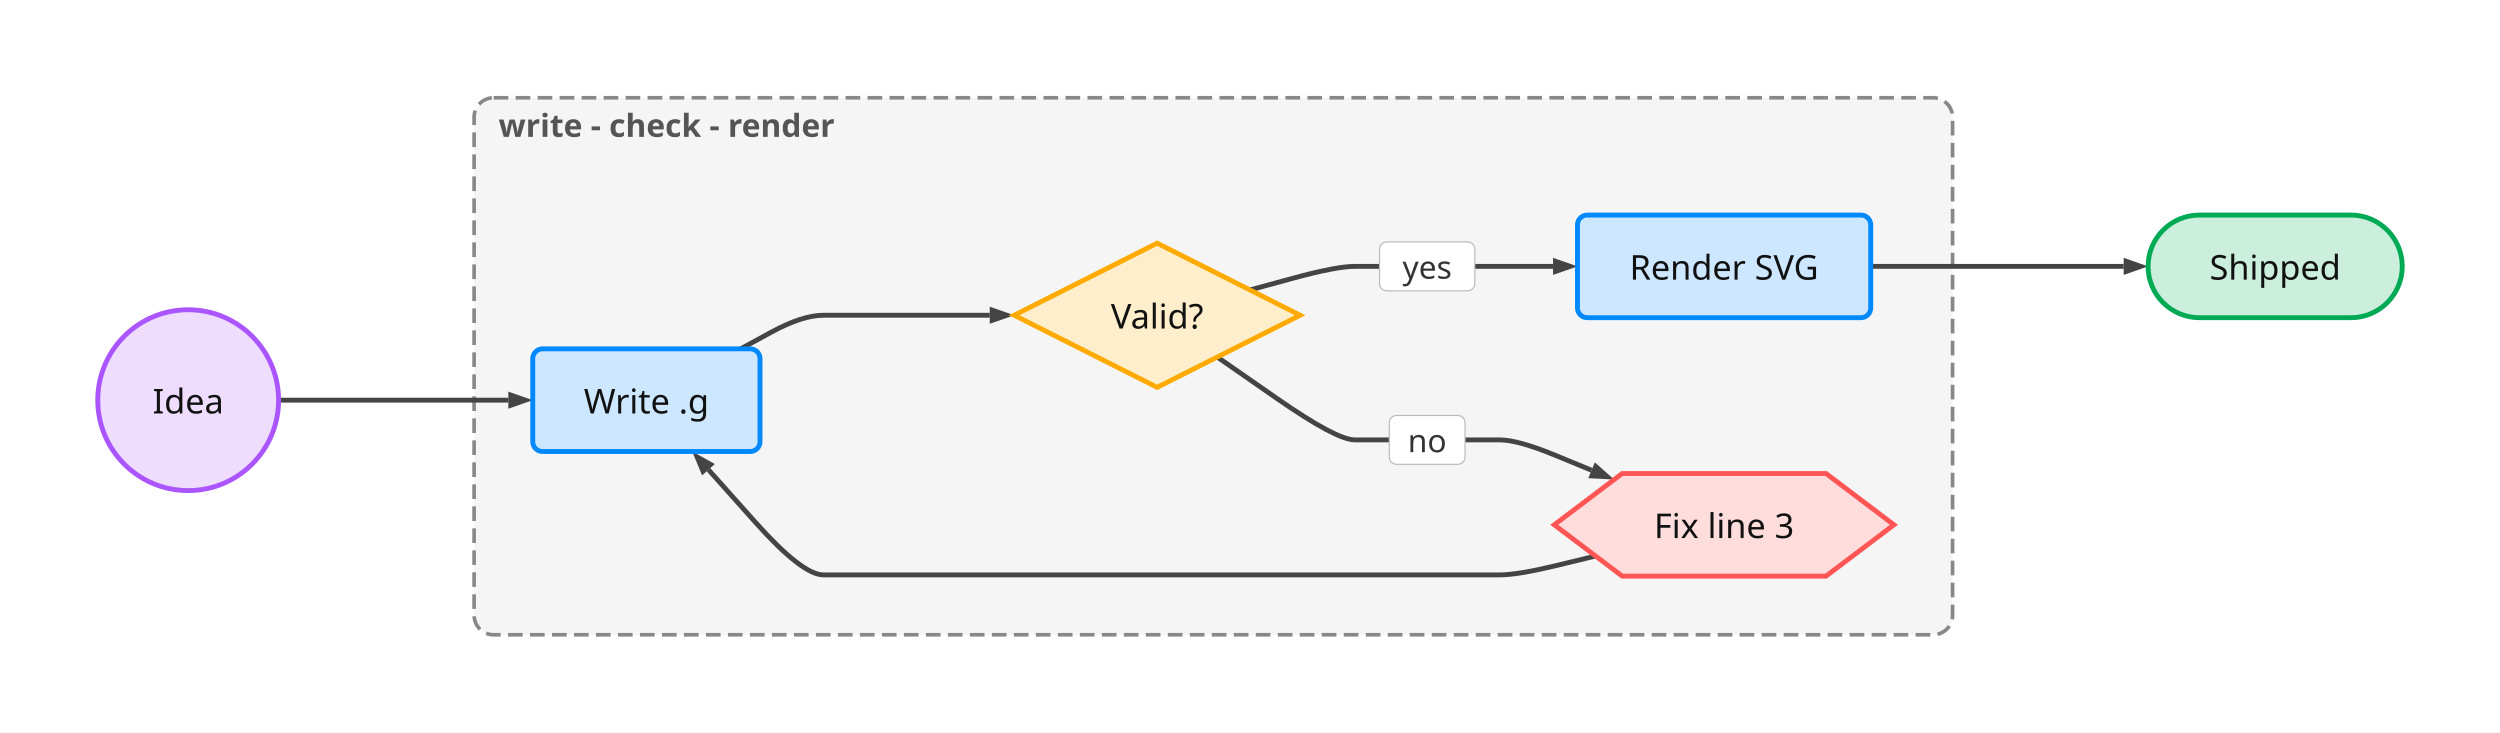
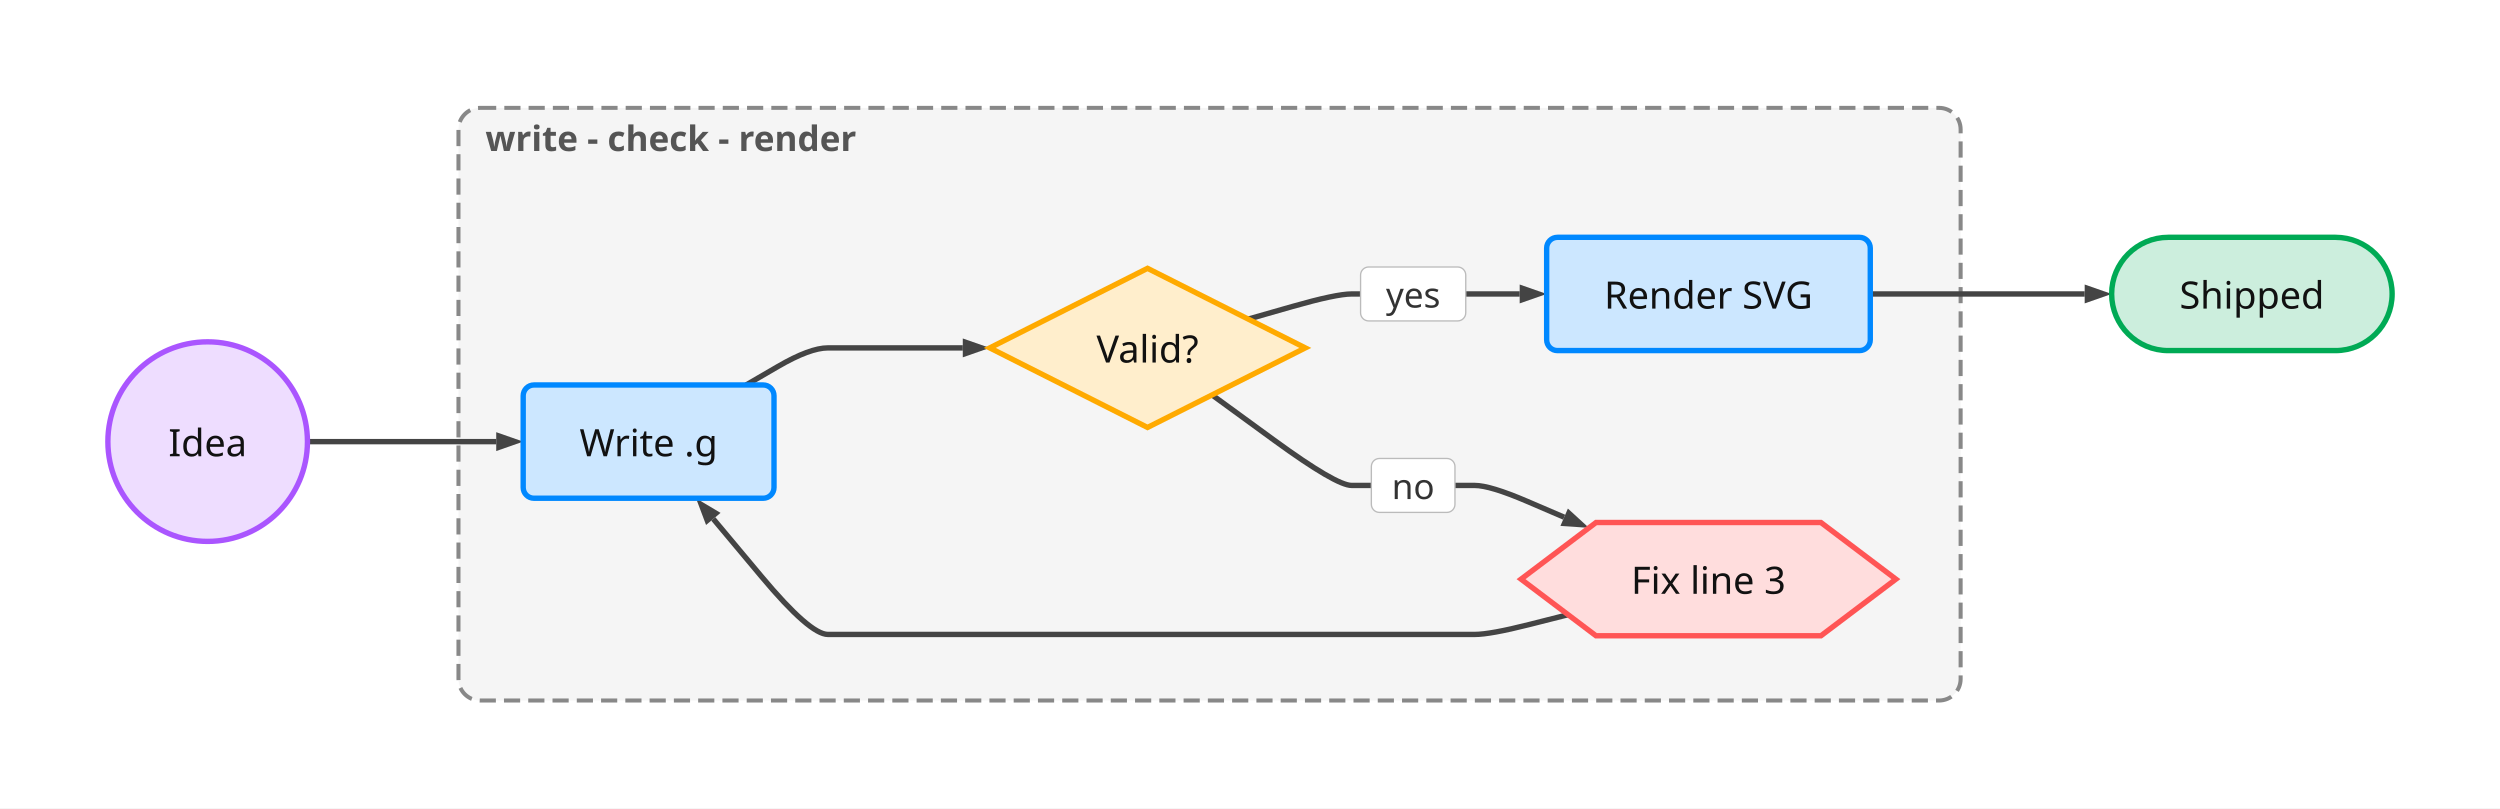
- <svg xmlns="http://www.w3.org/2000/svg" viewBox="-40 -43.75 1023 299.75" style="max-width:100%">
-   <rect x="-40" y="-43.75" width="1023" height="299.75" fill="white" />
+ <svg xmlns="http://www.w3.org/2000/svg" viewBox="-40 -43.75 927 299.75" style="max-width:100%">
+   <rect x="-40" y="-43.75" width="927" height="299.75" fill="white" />
  <defs>
    <marker id="glypho-1b848e7-arrowhead" markerWidth="10" markerHeight="7" refX="0" refY="3.5" orient="auto" markerUnits="userSpaceOnUse">
      <polygon points="0 0, 10 3.5, 0 7" fill="#444444" />
    </marker>
    <marker id="glypho-1b848e7-arrowhead-thick" markerWidth="14" markerHeight="10" refX="0" refY="5" orient="auto" markerUnits="userSpaceOnUse">
      <polygon points="0 0, 14 5, 0 10" fill="#444444" />
    </marker>
    <marker id="glypho-1b848e7-arrowhead-reverse" markerWidth="10" markerHeight="7" refX="10" refY="3.5" orient="auto" markerUnits="userSpaceOnUse">
      <polygon points="10 0, 0 3.5, 10 7" fill="#444444" />
    </marker>
  </defs>
  <g>
-     <rect x="154" y="-3.75" width="605" height="219.75" fill="#f5f5f5" fill-opacity="1" stroke="#888888" stroke-width="1.5" stroke-dasharray="6 3" rx="8" ry="8" />
-     <text x="164" y="12.25" fill="#555555" font-size="13" font-family="system-ui, sans-serif" font-weight="bold">write - check - render</text>
+     <rect x="130" y="-3.75" width="557" height="219.75" fill="#f5f5f5" fill-opacity="1" stroke="#888888" stroke-width="1.5" stroke-dasharray="6 3" rx="8" ry="8" />
+     <text x="140" y="12.25" fill="#555555" font-size="13" font-family="system-ui, sans-serif" font-weight="bold">write - check - render</text>
  </g>
-   <path d="M 74 120 L 82.667 120 Q 91.333 120 100 120 Q 108.667 120 117.333 120 Q 126 120 134.667 120 Q 143.333 120 152 120 Q 160.667 120 164.333 120 L 168 120" fill="none" stroke="#444444" stroke-width="2" marker-end="url(#glypho-1b848e7-arrowhead)" />
-   <path d="M 263.076 99 L 275.704 92.125 Q 288.333 85.25 297 85.25 Q 305.667 85.25 314.333 85.25 Q 323 85.25 331.667 85.25 Q 340.333 85.25 349 85.25 Q 357.667 85.25 361.333 85.25 L 365 85.25" fill="none" stroke="#444444" stroke-width="2" marker-end="url(#glypho-1b848e7-arrowhead)" />
-   <path d="M 471.48 74.903 L 489.195 70.076 Q 506.91 65.25 514.366 65.25 Q 521.821 65.25 532.91 65.25 Q 544 65.25 555.09 65.25 Q 566.179 65.25 573.634 65.25 Q 581.09 65.25 588.295 65.25 L 595.5 65.25" fill="none" stroke="#444444" stroke-width="2" marker-end="url(#glypho-1b848e7-arrowhead)" />
-   <path d="M 458.104 102.343 L 482.507 119.296 Q 506.91 136.25 514.366 136.25 Q 521.821 136.25 532.91 136.25 Q 544 136.25 555.09 136.25 Q 566.179 136.25 573.634 136.25 Q 581.09 136.25 596.179 142.462 L 611.269 148.674" fill="none" stroke="#444444" stroke-width="2" marker-end="url(#glypho-1b848e7-arrowhead)" />
-   <path d="M 612.908 183.772 L 596.999 187.636 Q 581.09 191.5 573.634 191.5 Q 566.179 191.5 555.09 191.5 Q 544 191.5 532.91 191.5 Q 521.821 191.5 514.366 191.5 Q 506.91 191.5 470.205 191.5 Q 433.5 191.5 395.583 191.5 Q 357.667 191.5 349 191.5 Q 340.333 191.5 331.667 191.5 Q 323 191.5 314.333 191.5 Q 305.667 191.5 297 191.5 Q 288.333 191.5 269.121 169.98 L 249.908 148.46" fill="none" stroke="#444444" stroke-width="2" marker-end="url(#glypho-1b848e7-arrowhead)" />
-   <path d="M 725.5 65.25 L 738.917 65.25 Q 752.333 65.25 761 65.25 Q 769.667 65.25 778.333 65.25 Q 787 65.25 795.667 65.25 Q 804.333 65.25 813 65.25 Q 821.667 65.25 825.333 65.25 L 829 65.25" fill="none" stroke="#444444" stroke-width="2" marker-end="url(#glypho-1b848e7-arrowhead)" />
+   <path d="M 74 120 L 80.667 120 Q 87.333 120 94 120 Q 100.667 120 107.333 120 Q 114 120 120.667 120 Q 127.333 120 134 120 Q 140.667 120 142.333 120 L 144 120" fill="none" stroke="#444444" stroke-width="2" marker-end="url(#glypho-1b848e7-arrowhead)" />
+   <path d="M 236.658 99 L 248.496 92.125 Q 260.333 85.25 267 85.25 Q 273.667 85.25 280.333 85.25 Q 287 85.25 293.667 85.25 Q 300.333 85.25 307 85.25 Q 313.667 85.25 315.333 85.25 L 317 85.25" fill="none" stroke="#444444" stroke-width="2" marker-end="url(#glypho-1b848e7-arrowhead)" />
+   <path d="M 422.836 74.578 L 439.153 69.914 Q 455.47 65.25 461.204 65.25 Q 466.939 65.25 475.47 65.25 Q 484 65.25 492.53 65.25 Q 501.061 65.25 506.796 65.25 Q 512.53 65.25 518.015 65.25 L 523.5 65.25" fill="none" stroke="#444444" stroke-width="2" marker-end="url(#glypho-1b848e7-arrowhead)" />
+   <path d="M 409.422 102.687 L 432.446 119.468 Q 455.47 136.25 461.204 136.25 Q 466.939 136.25 475.47 136.25 Q 484 136.25 492.53 136.25 Q 501.061 136.25 506.796 136.25 Q 512.53 136.25 526.261 142.143 L 539.991 148.035" fill="none" stroke="#444444" stroke-width="2" marker-end="url(#glypho-1b848e7-arrowhead)" />
+   <path d="M 541.446 184.179 L 526.988 187.839 Q 512.53 191.5 506.796 191.5 Q 501.061 191.5 492.53 191.5 Q 484 191.5 475.47 191.5 Q 466.939 191.5 461.204 191.5 Q 455.47 191.5 420.485 191.5 Q 385.5 191.5 349.583 191.5 Q 313.667 191.5 307 191.5 Q 300.333 191.5 293.667 191.5 Q 287 191.5 280.333 191.5 Q 273.667 191.5 267 191.5 Q 260.333 191.5 242.412 170.085 L 224.491 148.669" fill="none" stroke="#444444" stroke-width="2" marker-end="url(#glypho-1b848e7-arrowhead)" />
+   <path d="M 653.5 65.25 L 664.917 65.25 Q 676.333 65.25 683 65.25 Q 689.667 65.25 696.333 65.25 Q 703 65.25 709.667 65.25 Q 716.333 65.25 723 65.25 Q 729.667 65.25 731.333 65.25 L 733 65.25" fill="none" stroke="#444444" stroke-width="2" marker-end="url(#glypho-1b848e7-arrowhead)" />
  <g transform="translate(0, 83)" data-node-id="idea">
    <circle cx="37" cy="37" r="37" fill="#eeddff" stroke="#aa55ff" stroke-width="2" />
    <text x="37" y="37" text-anchor="middle" dominant-baseline="central" fill="#111111" font-size="14" font-family="system-ui, sans-serif">Idea</text>
  </g>
-   <g transform="translate(178, 99)" data-node-id="draft">
+   <g transform="translate(154, 99)" data-node-id="draft">
    <rect x="0" y="0" width="93" height="42" rx="4" ry="4" fill="#cce7ff" stroke="#0088ff" stroke-width="2" />
    <text x="46.5" y="21" text-anchor="middle" dominant-baseline="central" fill="#111111" font-size="14" font-family="system-ui, sans-serif">Write .g</text>
  </g>
-   <g transform="translate(375, 55.75)" data-node-id="check">
+   <g transform="translate(327, 55.75)" data-node-id="check">
    <polygon points="58.5,0 117,29.5 58.5,59 0,29.5" fill="#ffeecc" stroke="#ffaa00" stroke-width="2" />
    <text x="58.5" y="29.5" text-anchor="middle" dominant-baseline="central" fill="#111111" font-size="14" font-family="system-ui, sans-serif">Valid?</text>
  </g>
-   <g transform="translate(605.5, 44.25)" data-node-id="render">
+   <g transform="translate(533.5, 44.25)" data-node-id="render">
    <rect x="0" y="0" width="120" height="42" rx="4" ry="4" fill="#cce7ff" stroke="#0088ff" stroke-width="2" />
    <text x="60" y="21" text-anchor="middle" dominant-baseline="central" fill="#111111" font-size="14" font-family="system-ui, sans-serif">Render SVG</text>
  </g>
-   <g transform="translate(596, 150)" data-node-id="fix">
+   <g transform="translate(524, 150)" data-node-id="fix">
    <polygon points="27.8,0 111.2,0 139,21 111.2,42 27.8,42 0,21" fill="#ffdddd" stroke="#ff5555" stroke-width="2" />
    <text x="69.5" y="21" text-anchor="middle" dominant-baseline="central" fill="#111111" font-size="14" font-family="system-ui, sans-serif">Fix line 3</text>
  </g>
-   <g transform="translate(839, 44.25)" data-node-id="ship">
+   <g transform="translate(743, 44.25)" data-node-id="ship">
    <rect x="0" y="0" width="104" height="42" rx="21" ry="21" fill="#cceedd" stroke="#00aa55" stroke-width="2" />
    <text x="52" y="21" text-anchor="middle" dominant-baseline="central" fill="#111111" font-size="14" font-family="system-ui, sans-serif">Shipped</text>
  </g>
-   <g transform="translate(544, 65.25)">
+   <g transform="translate(484, 65.25)">
    <rect x="-19.5" y="-10" width="39" height="20" fill="white" stroke="#bbb" stroke-width="0.5" rx="3" />
    <text y="0" text-anchor="middle" dominant-baseline="central" fill="#333333" font-size="13" font-family="system-ui, sans-serif">yes</text>
  </g>
-   <g transform="translate(544, 136.25)">
+   <g transform="translate(484, 136.25)">
    <rect x="-15.5" y="-10" width="31" height="20" fill="white" stroke="#bbb" stroke-width="0.5" rx="3" />
    <text y="0" text-anchor="middle" dominant-baseline="central" fill="#333333" font-size="13" font-family="system-ui, sans-serif">no</text>
  </g>
</svg>
